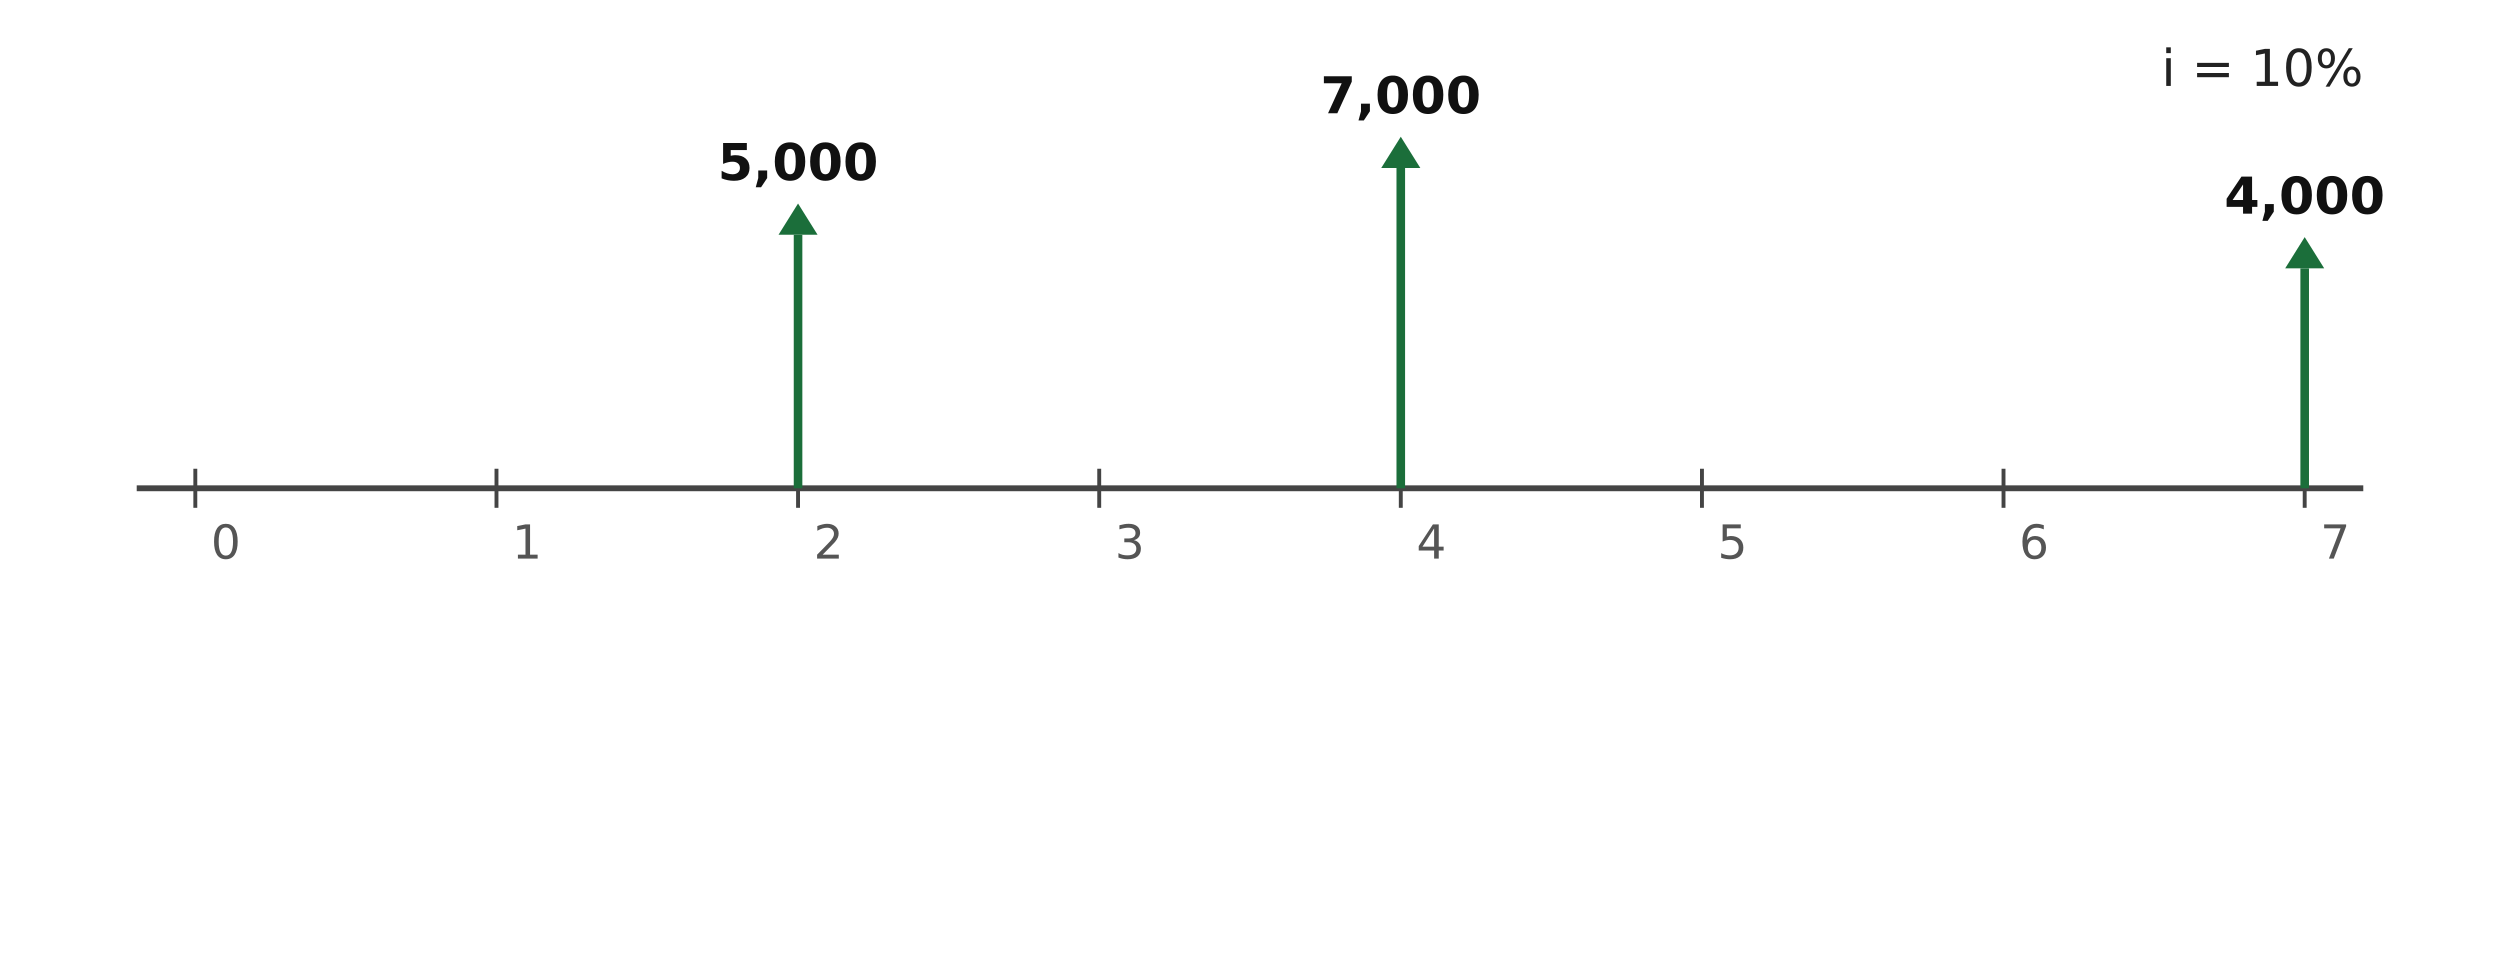
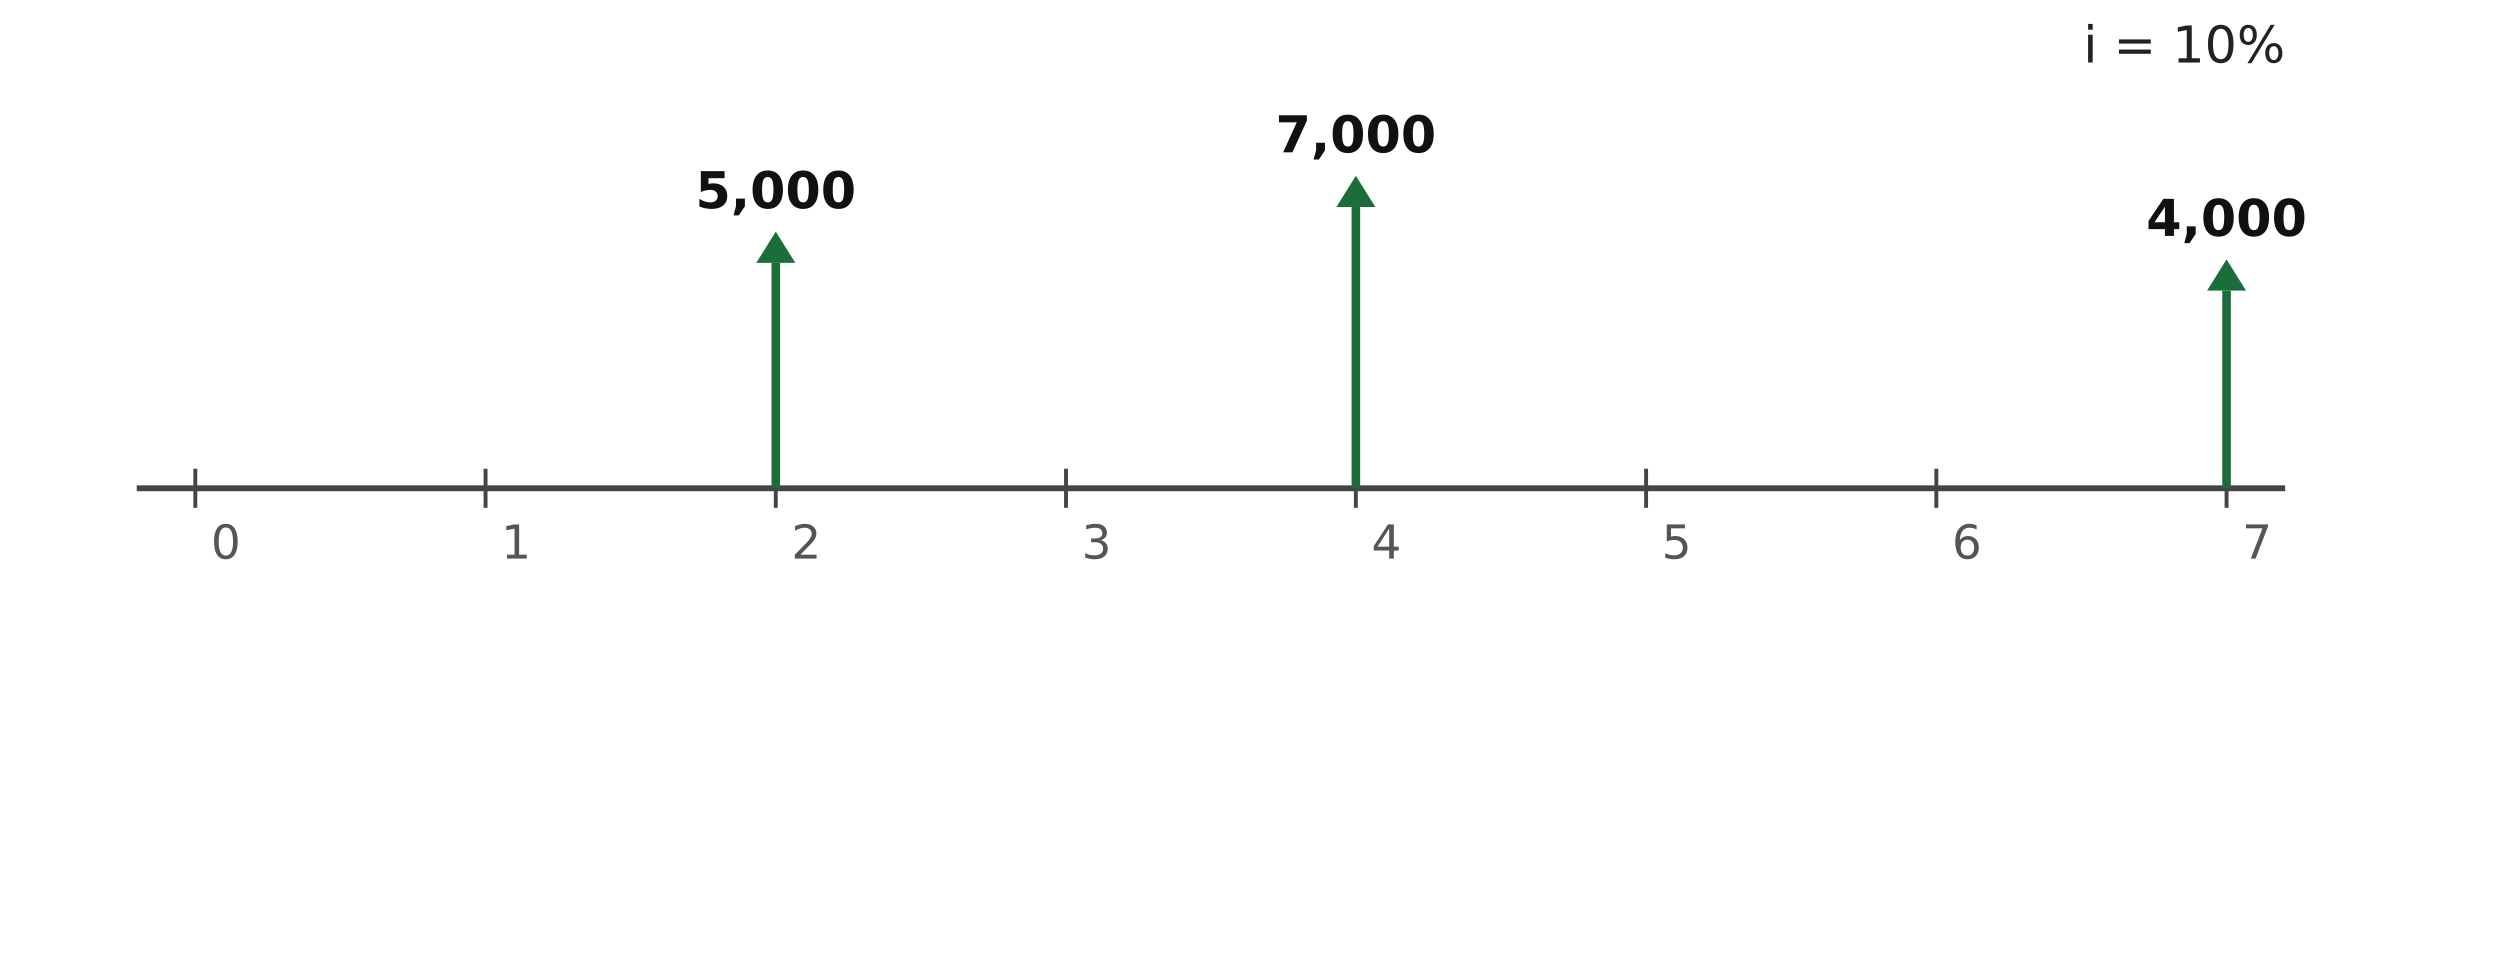
<svg xmlns="http://www.w3.org/2000/svg" viewBox="0 0 640 250" width="640" height="250" font-family="DejaVu Sans, Arial, sans-serif" font-size="13">
-   <line x1="35" y1="125" x2="605" y2="125" stroke="#444" stroke-width="1.5" />
+   <line x1="35" y1="125" x2="585" y2="125" stroke="#444" stroke-width="1.5" />
  <line x1="50.0" y1="120" x2="50.0" y2="130" stroke="#444" />
  <text x="54.0" y="143" fill="#555" font-size="12">0</text>
-   <line x1="127.1" y1="120" x2="127.1" y2="130" stroke="#444" />
-   <text x="131.1" y="143" fill="#555" font-size="12">1</text>
-   <line x1="204.3" y1="120" x2="204.3" y2="130" stroke="#444" />
-   <text x="208.3" y="143" fill="#555" font-size="12">2</text>
-   <line x1="281.4" y1="120" x2="281.4" y2="130" stroke="#444" />
-   <text x="285.4" y="143" fill="#555" font-size="12">3</text>
-   <line x1="358.6" y1="120" x2="358.6" y2="130" stroke="#444" />
-   <text x="362.6" y="143" fill="#555" font-size="12">4</text>
-   <line x1="435.7" y1="120" x2="435.7" y2="130" stroke="#444" />
-   <text x="439.7" y="143" fill="#555" font-size="12">5</text>
-   <line x1="512.9" y1="120" x2="512.9" y2="130" stroke="#444" />
-   <text x="516.9" y="143" fill="#555" font-size="12">6</text>
-   <line x1="590.0" y1="120" x2="590.0" y2="130" stroke="#444" />
-   <text x="594.0" y="143" fill="#555" font-size="12">7</text>
-   <text x="605" y="22" text-anchor="end" fill="#222">i = 10%</text>
-   <line x1="204.3" y1="125" x2="204.3" y2="60.1" stroke="#1b6e3a" stroke-width="2.2" />
-   <path d="M199.3 60.1 L209.3 60.1 L204.3 52.1 Z" fill="#1b6e3a" />
-   <text x="204.3" y="46.1" text-anchor="middle" fill="#111" font-weight="bold">5,000</text>
-   <line x1="358.6" y1="125" x2="358.6" y2="43.0" stroke="#1b6e3a" stroke-width="2.2" />
-   <path d="M353.6 43.0 L363.6 43.0 L358.6 35.0 Z" fill="#1b6e3a" />
-   <text x="358.6" y="29.0" text-anchor="middle" fill="#111" font-weight="bold">7,000</text>
-   <line x1="590.0" y1="125" x2="590.0" y2="68.7" stroke="#1b6e3a" stroke-width="2.2" />
-   <path d="M585.0 68.7 L595.0 68.7 L590.0 60.7 Z" fill="#1b6e3a" />
-   <text x="590.0" y="54.7" text-anchor="middle" fill="#111" font-weight="bold">4,000</text>
+   <line x1="124.3" y1="120" x2="124.3" y2="130" stroke="#444" />
+   <text x="128.3" y="143" fill="#555" font-size="12">1</text>
+   <line x1="198.6" y1="120" x2="198.6" y2="130" stroke="#444" />
+   <text x="202.6" y="143" fill="#555" font-size="12">2</text>
+   <line x1="272.9" y1="120" x2="272.9" y2="130" stroke="#444" />
+   <text x="276.9" y="143" fill="#555" font-size="12">3</text>
+   <line x1="347.1" y1="120" x2="347.1" y2="130" stroke="#444" />
+   <text x="351.1" y="143" fill="#555" font-size="12">4</text>
+   <line x1="421.4" y1="120" x2="421.4" y2="130" stroke="#444" />
+   <text x="425.4" y="143" fill="#555" font-size="12">5</text>
+   <line x1="495.7" y1="120" x2="495.7" y2="130" stroke="#444" />
+   <text x="499.7" y="143" fill="#555" font-size="12">6</text>
+   <line x1="570.0" y1="120" x2="570.0" y2="130" stroke="#444" />
+   <text x="574.0" y="143" fill="#555" font-size="12">7</text>
+   <text x="585" y="16" text-anchor="end" fill="#222">i = 10%</text>
+   <line x1="198.6" y1="125" x2="198.6" y2="67.3" stroke="#1b6e3a" stroke-width="2.2" />
+   <path d="M193.6 67.3 L203.6 67.3 L198.6 59.3 Z" fill="#1b6e3a" />
+   <text x="198.6" y="53.3" text-anchor="middle" fill="#111" font-weight="bold">5,000</text>
+   <line x1="347.1" y1="125" x2="347.1" y2="53.0" stroke="#1b6e3a" stroke-width="2.2" />
+   <path d="M342.1 53.0 L352.1 53.0 L347.1 45.0 Z" fill="#1b6e3a" />
+   <text x="347.1" y="39.0" text-anchor="middle" fill="#111" font-weight="bold">7,000</text>
+   <line x1="570.0" y1="125" x2="570.0" y2="74.4" stroke="#1b6e3a" stroke-width="2.2" />
+   <path d="M565.0 74.4 L575.0 74.4 L570.0 66.4 Z" fill="#1b6e3a" />
+   <text x="570.0" y="60.4" text-anchor="middle" fill="#111" font-weight="bold">4,000</text>
</svg>
